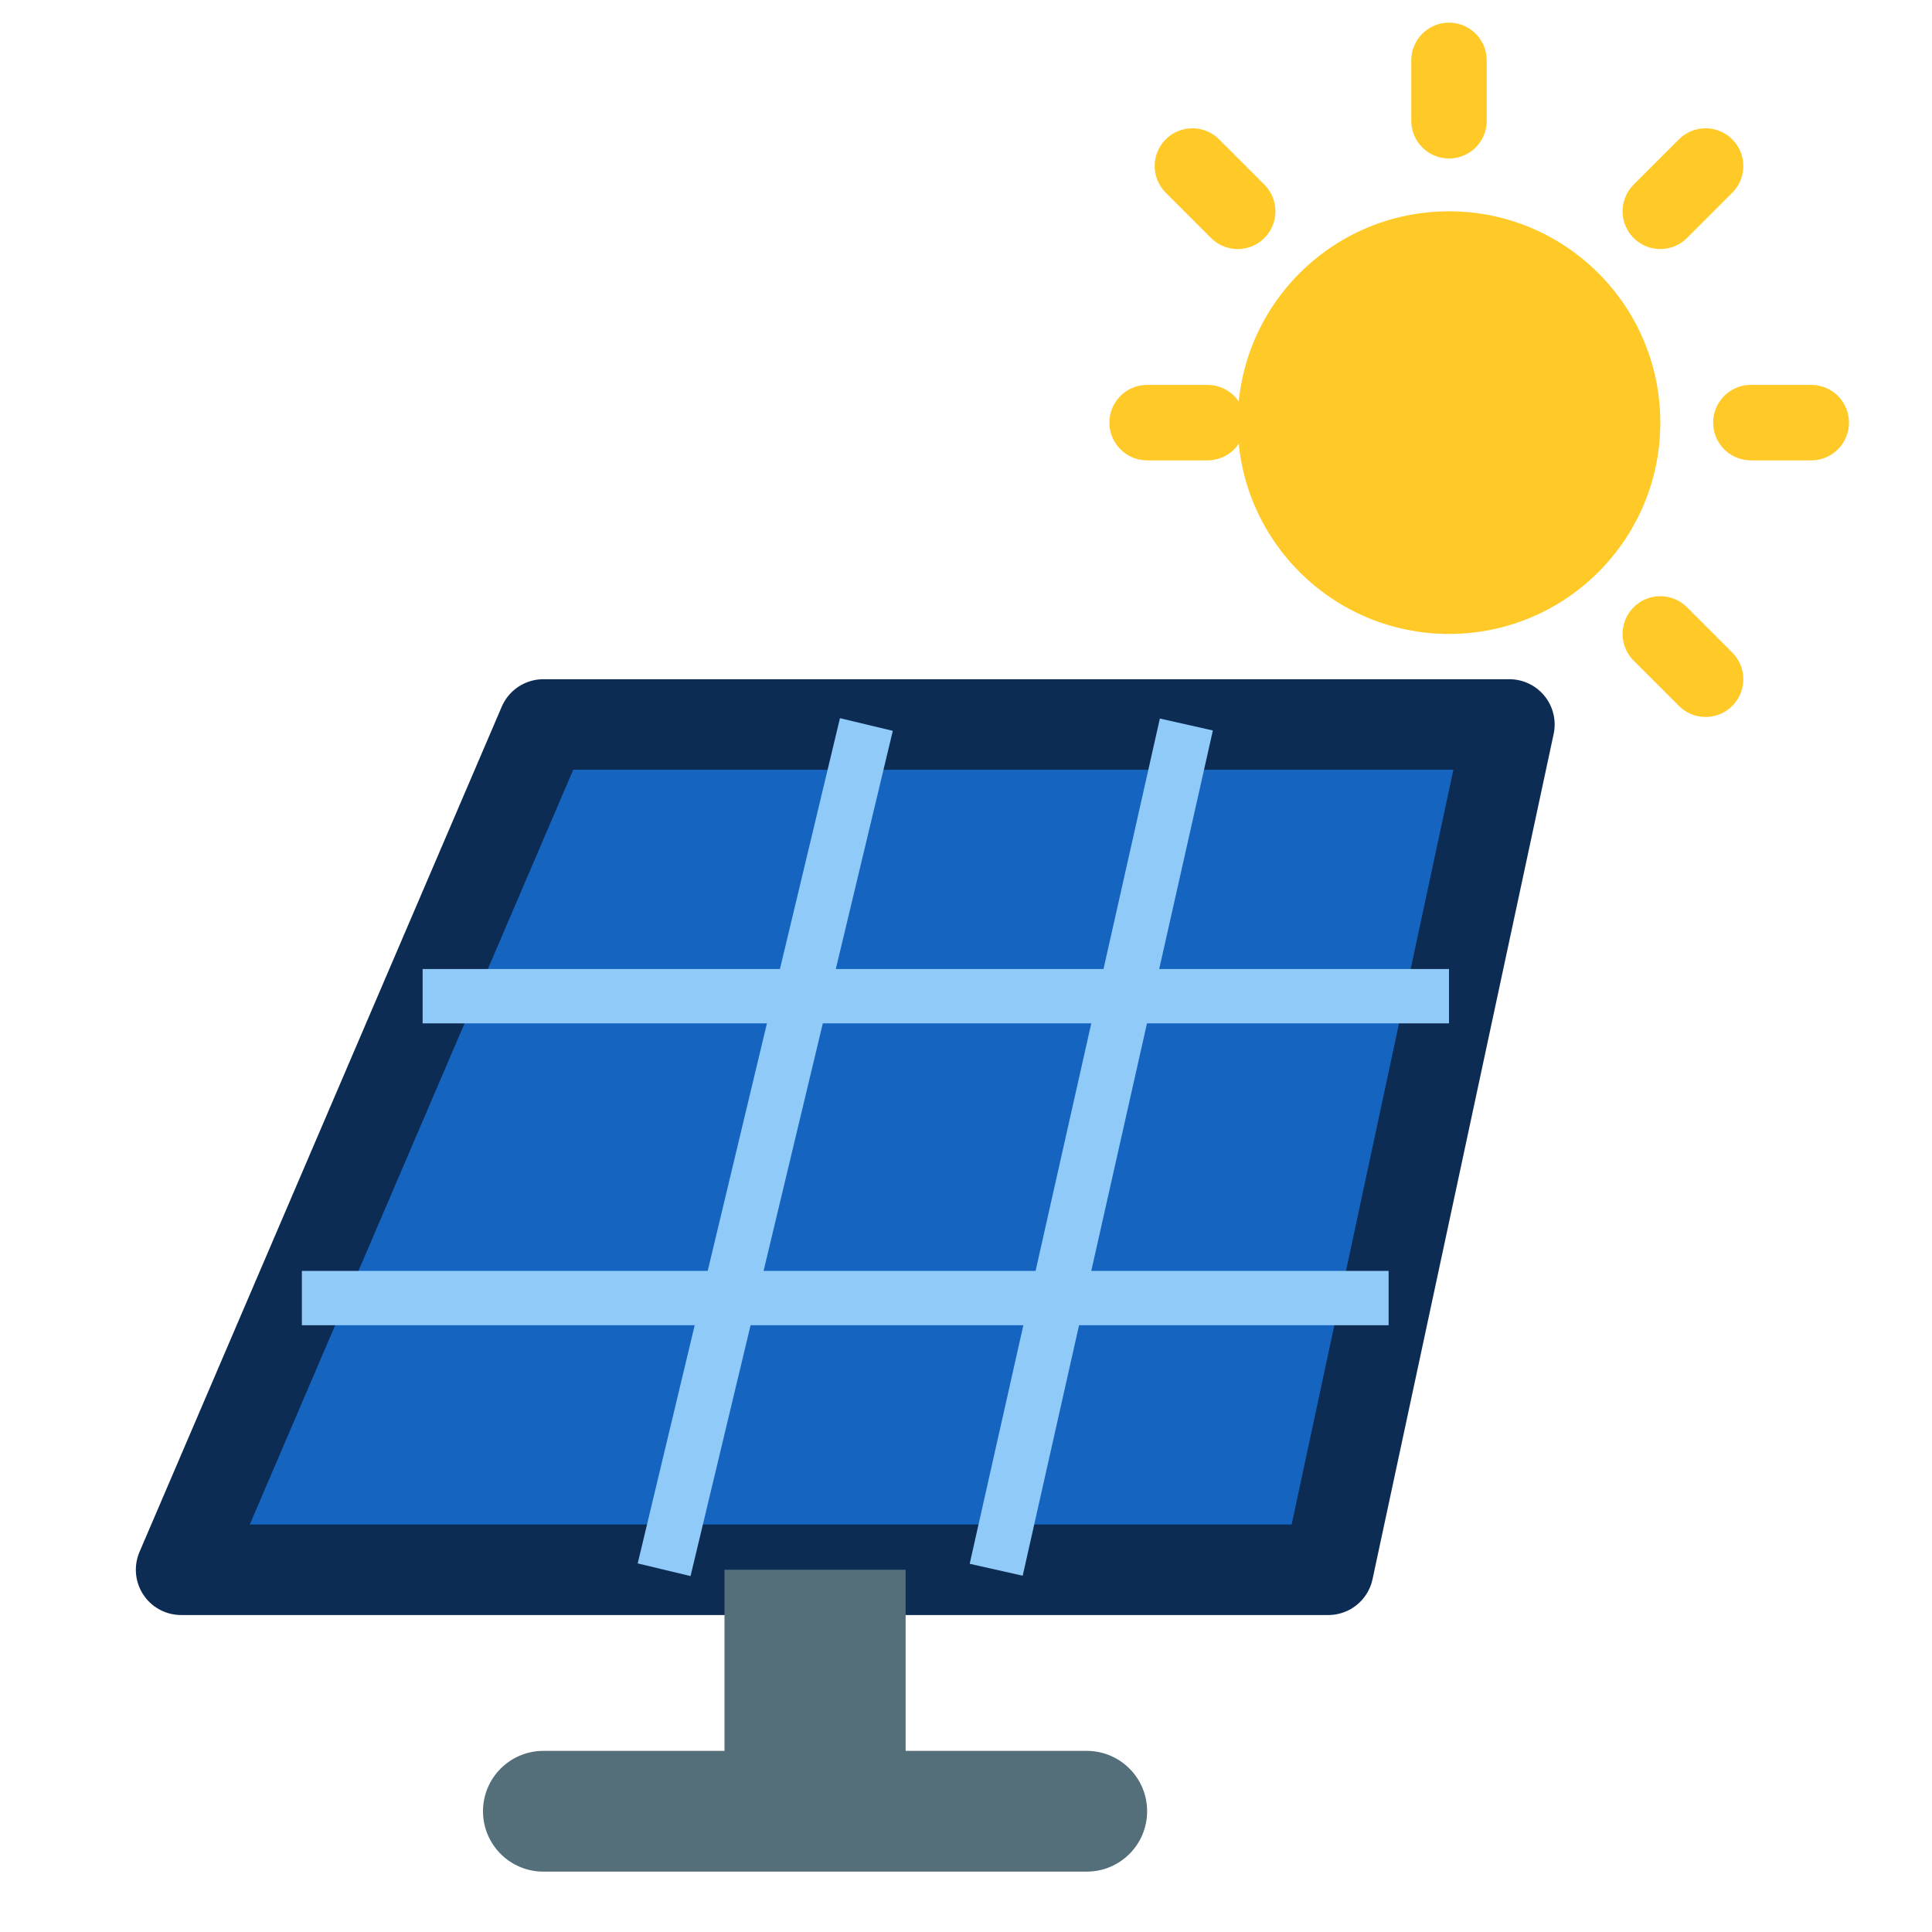
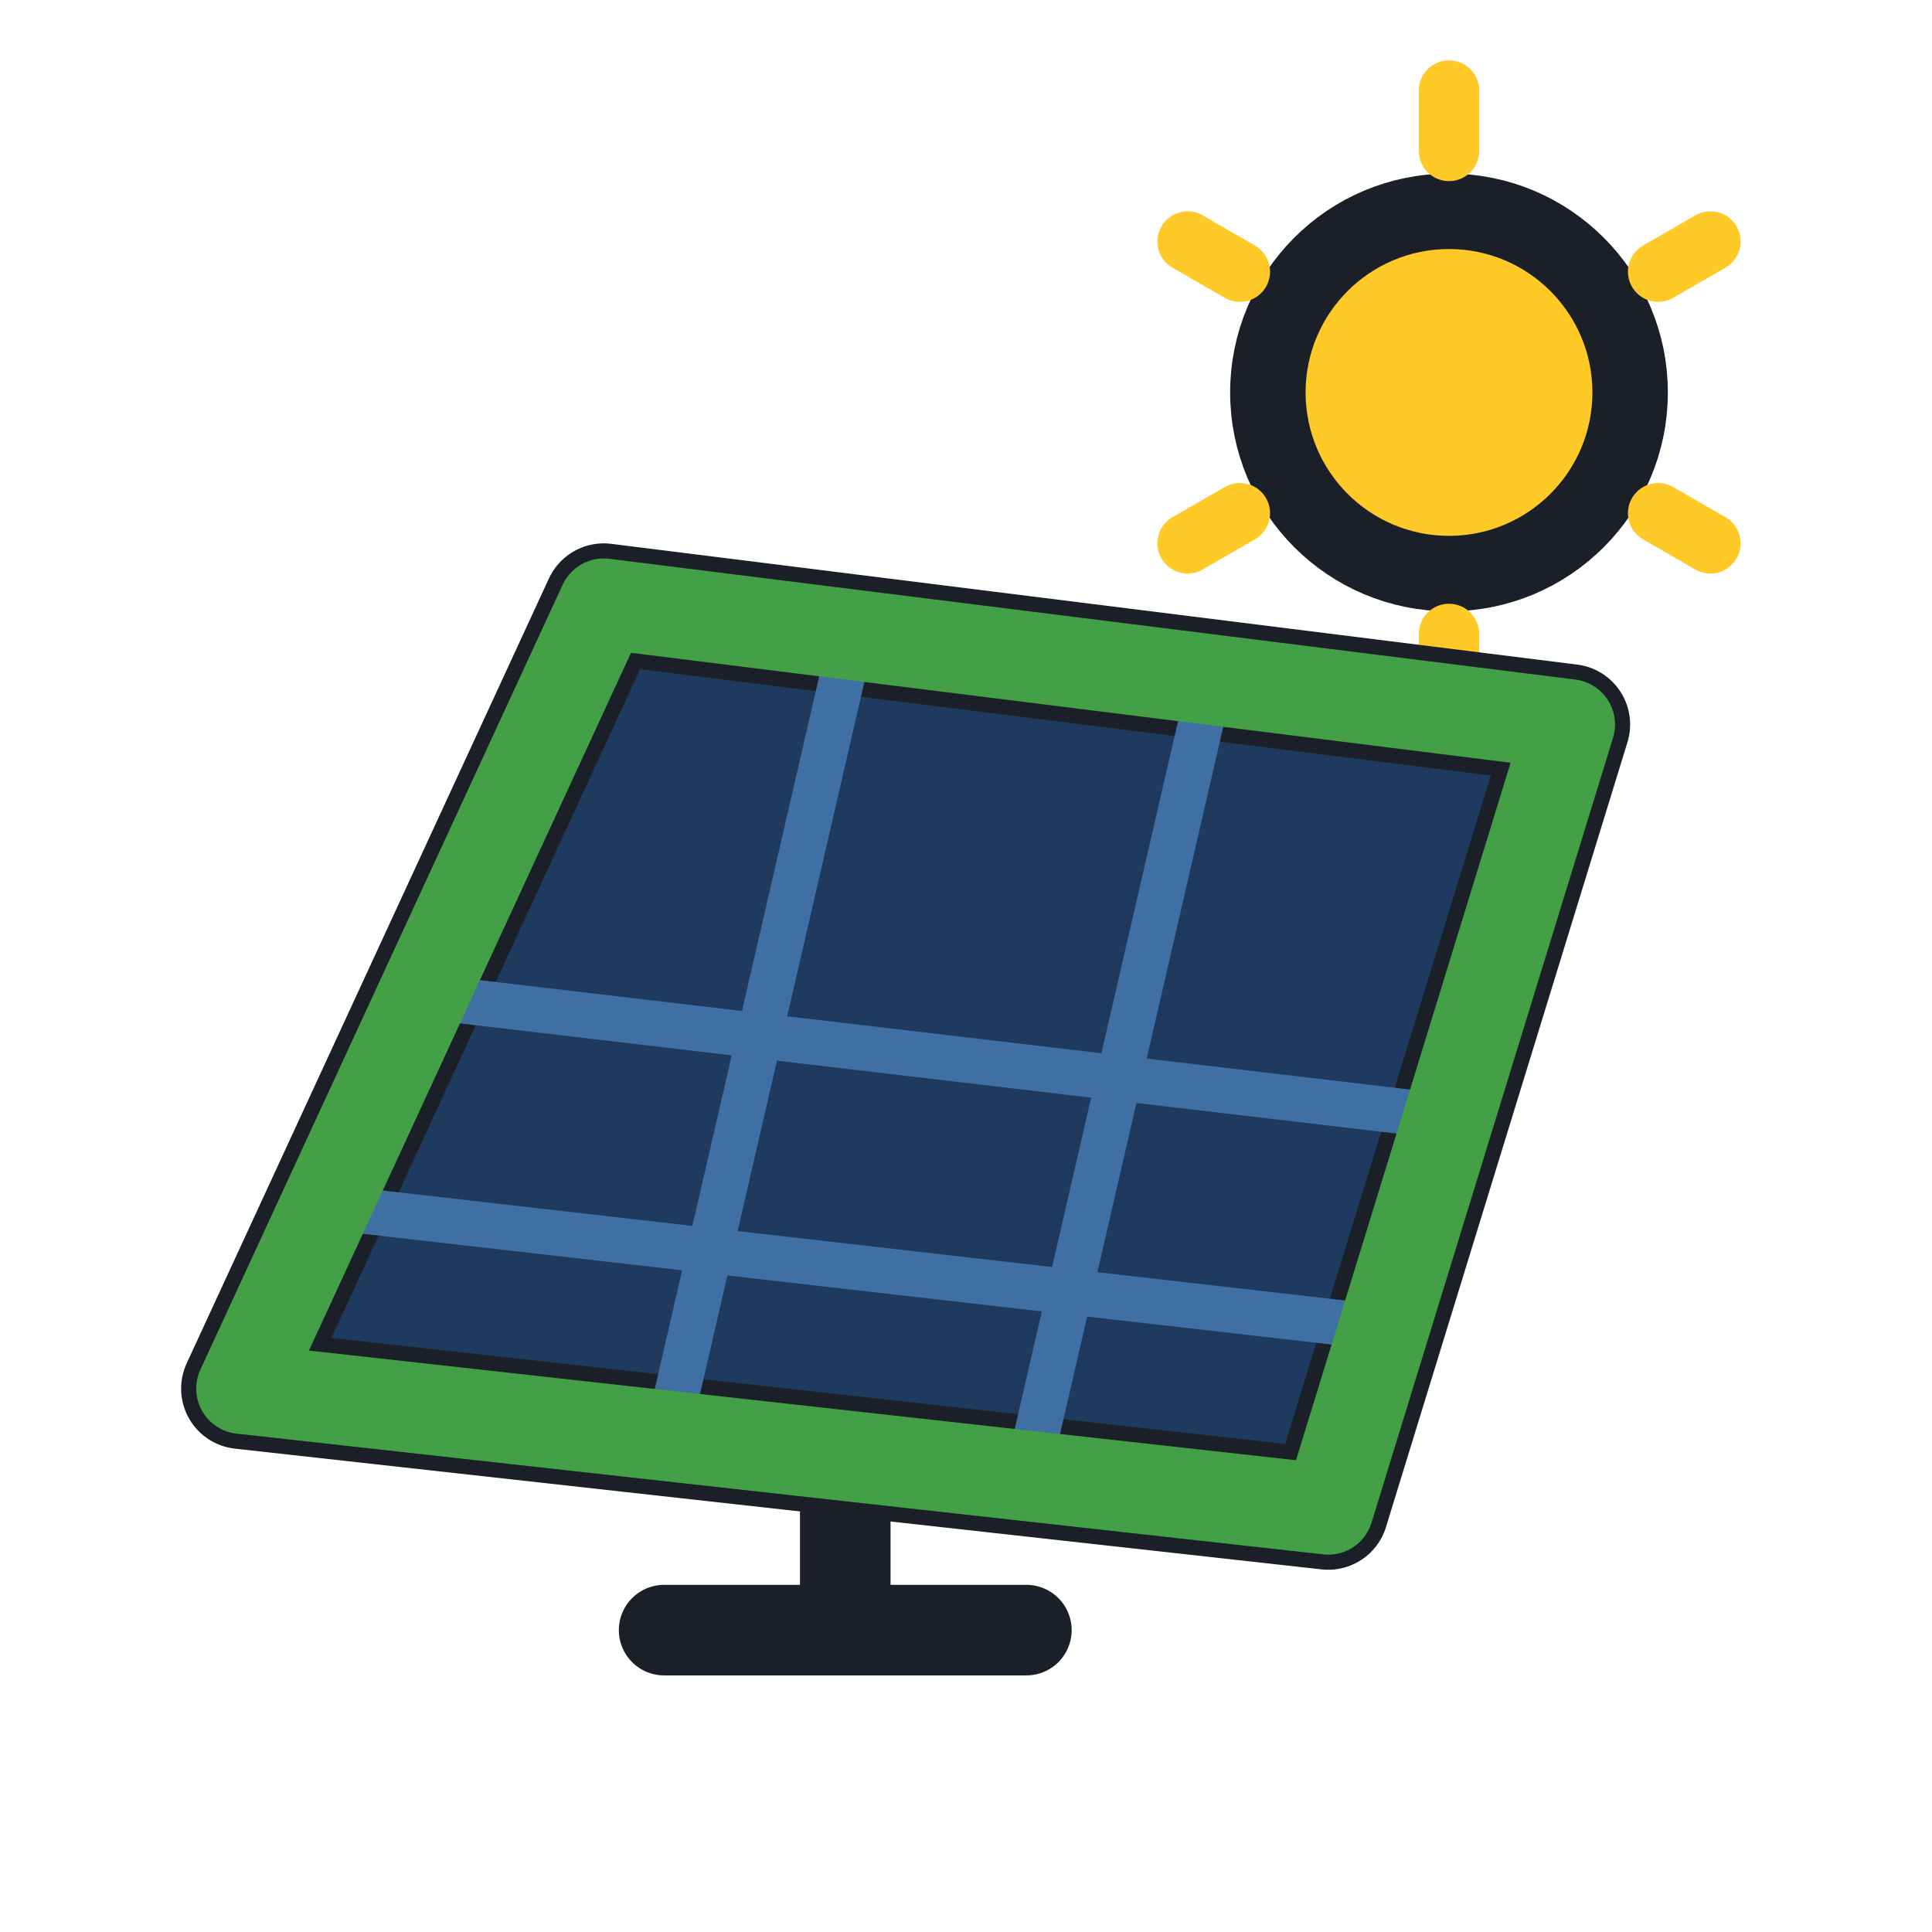
<svg xmlns="http://www.w3.org/2000/svg" viewBox="0 0 64 64">
-   <circle cx="48" cy="14" r="7" fill="#ffca28" />
-   <g stroke="#ffca28" stroke-width="2.5" stroke-linecap="round">
-     <path d="M48 2 V4 M60 14 H58 M56.5 5.5 L55 7 M56.5 22.5 L55 21 M38 14 H40 M39.5 5.5 L41 7" />
-   </g>
-   <polygon points="6,52 18,24 50,24 44,52" fill="#1565c0" stroke="#0d2c54" stroke-width="3" stroke-linejoin="round" />
-   <g stroke="#90caf9" stroke-width="1.8">
-     <path d="M14 33 H48" />
-     <path d="M10 43 H46" />
-     <path d="M28.7 24 L22 52" />
-     <path d="M39.3 24 L33 52" />
-   </g>
-   <rect x="24" y="52" width="6" height="8" fill="#546e7a" />
-   <rect x="16" y="58" width="22" height="4" rx="2" fill="#546e7a" />
+   <circle cx="48" cy="13" r="6" fill="#ffca28" stroke="#1b1f27" stroke-width="2.5" stroke-linejoin="round" stroke-linecap="round" />
+   <path d="M48 3 V5" fill="none" stroke="#ffca28" stroke-width="2" stroke-linejoin="round" stroke-linecap="round" transform="rotate(0 48 13)" />
+   <path d="M48 3 V5" fill="none" stroke="#ffca28" stroke-width="2" stroke-linejoin="round" stroke-linecap="round" transform="rotate(60 48 13)" />
+   <path d="M48 3 V5" fill="none" stroke="#ffca28" stroke-width="2" stroke-linejoin="round" stroke-linecap="round" transform="rotate(120 48 13)" />
+   <path d="M48 3 V5" fill="none" stroke="#ffca28" stroke-width="2" stroke-linejoin="round" stroke-linecap="round" transform="rotate(180 48 13)" />
+   <path d="M48 3 V5" fill="none" stroke="#ffca28" stroke-width="2" stroke-linejoin="round" stroke-linecap="round" transform="rotate(240 48 13)" />
+   <path d="M48 3 V5" fill="none" stroke="#ffca28" stroke-width="2" stroke-linejoin="round" stroke-linecap="round" transform="rotate(300 48 13)" />
+   <path d="M28 44 V54 M22 54 H34" fill="none" stroke="#1b1f27" stroke-width="3" stroke-linejoin="round" stroke-linecap="round" />
+   <polygon points="8,46 20,20 52,24 44,50" fill="#1e3a5f" stroke="#1b1f27" stroke-width="4" stroke-linejoin="round" stroke-linecap="round" />
+   <path d="M14 33 L48 37 M11 40 L46 44 M28 22 L22 48 M40 23 L34 49" fill="none" stroke="#3f6fa3" stroke-width="1.5" stroke-linejoin="round" stroke-linecap="round" />
+   <path d="M8 46 L20 20 L52 24 L44 50 Z" fill="none" stroke="#43a047" stroke-width="3" stroke-linejoin="round" stroke-linecap="round" />
</svg>
